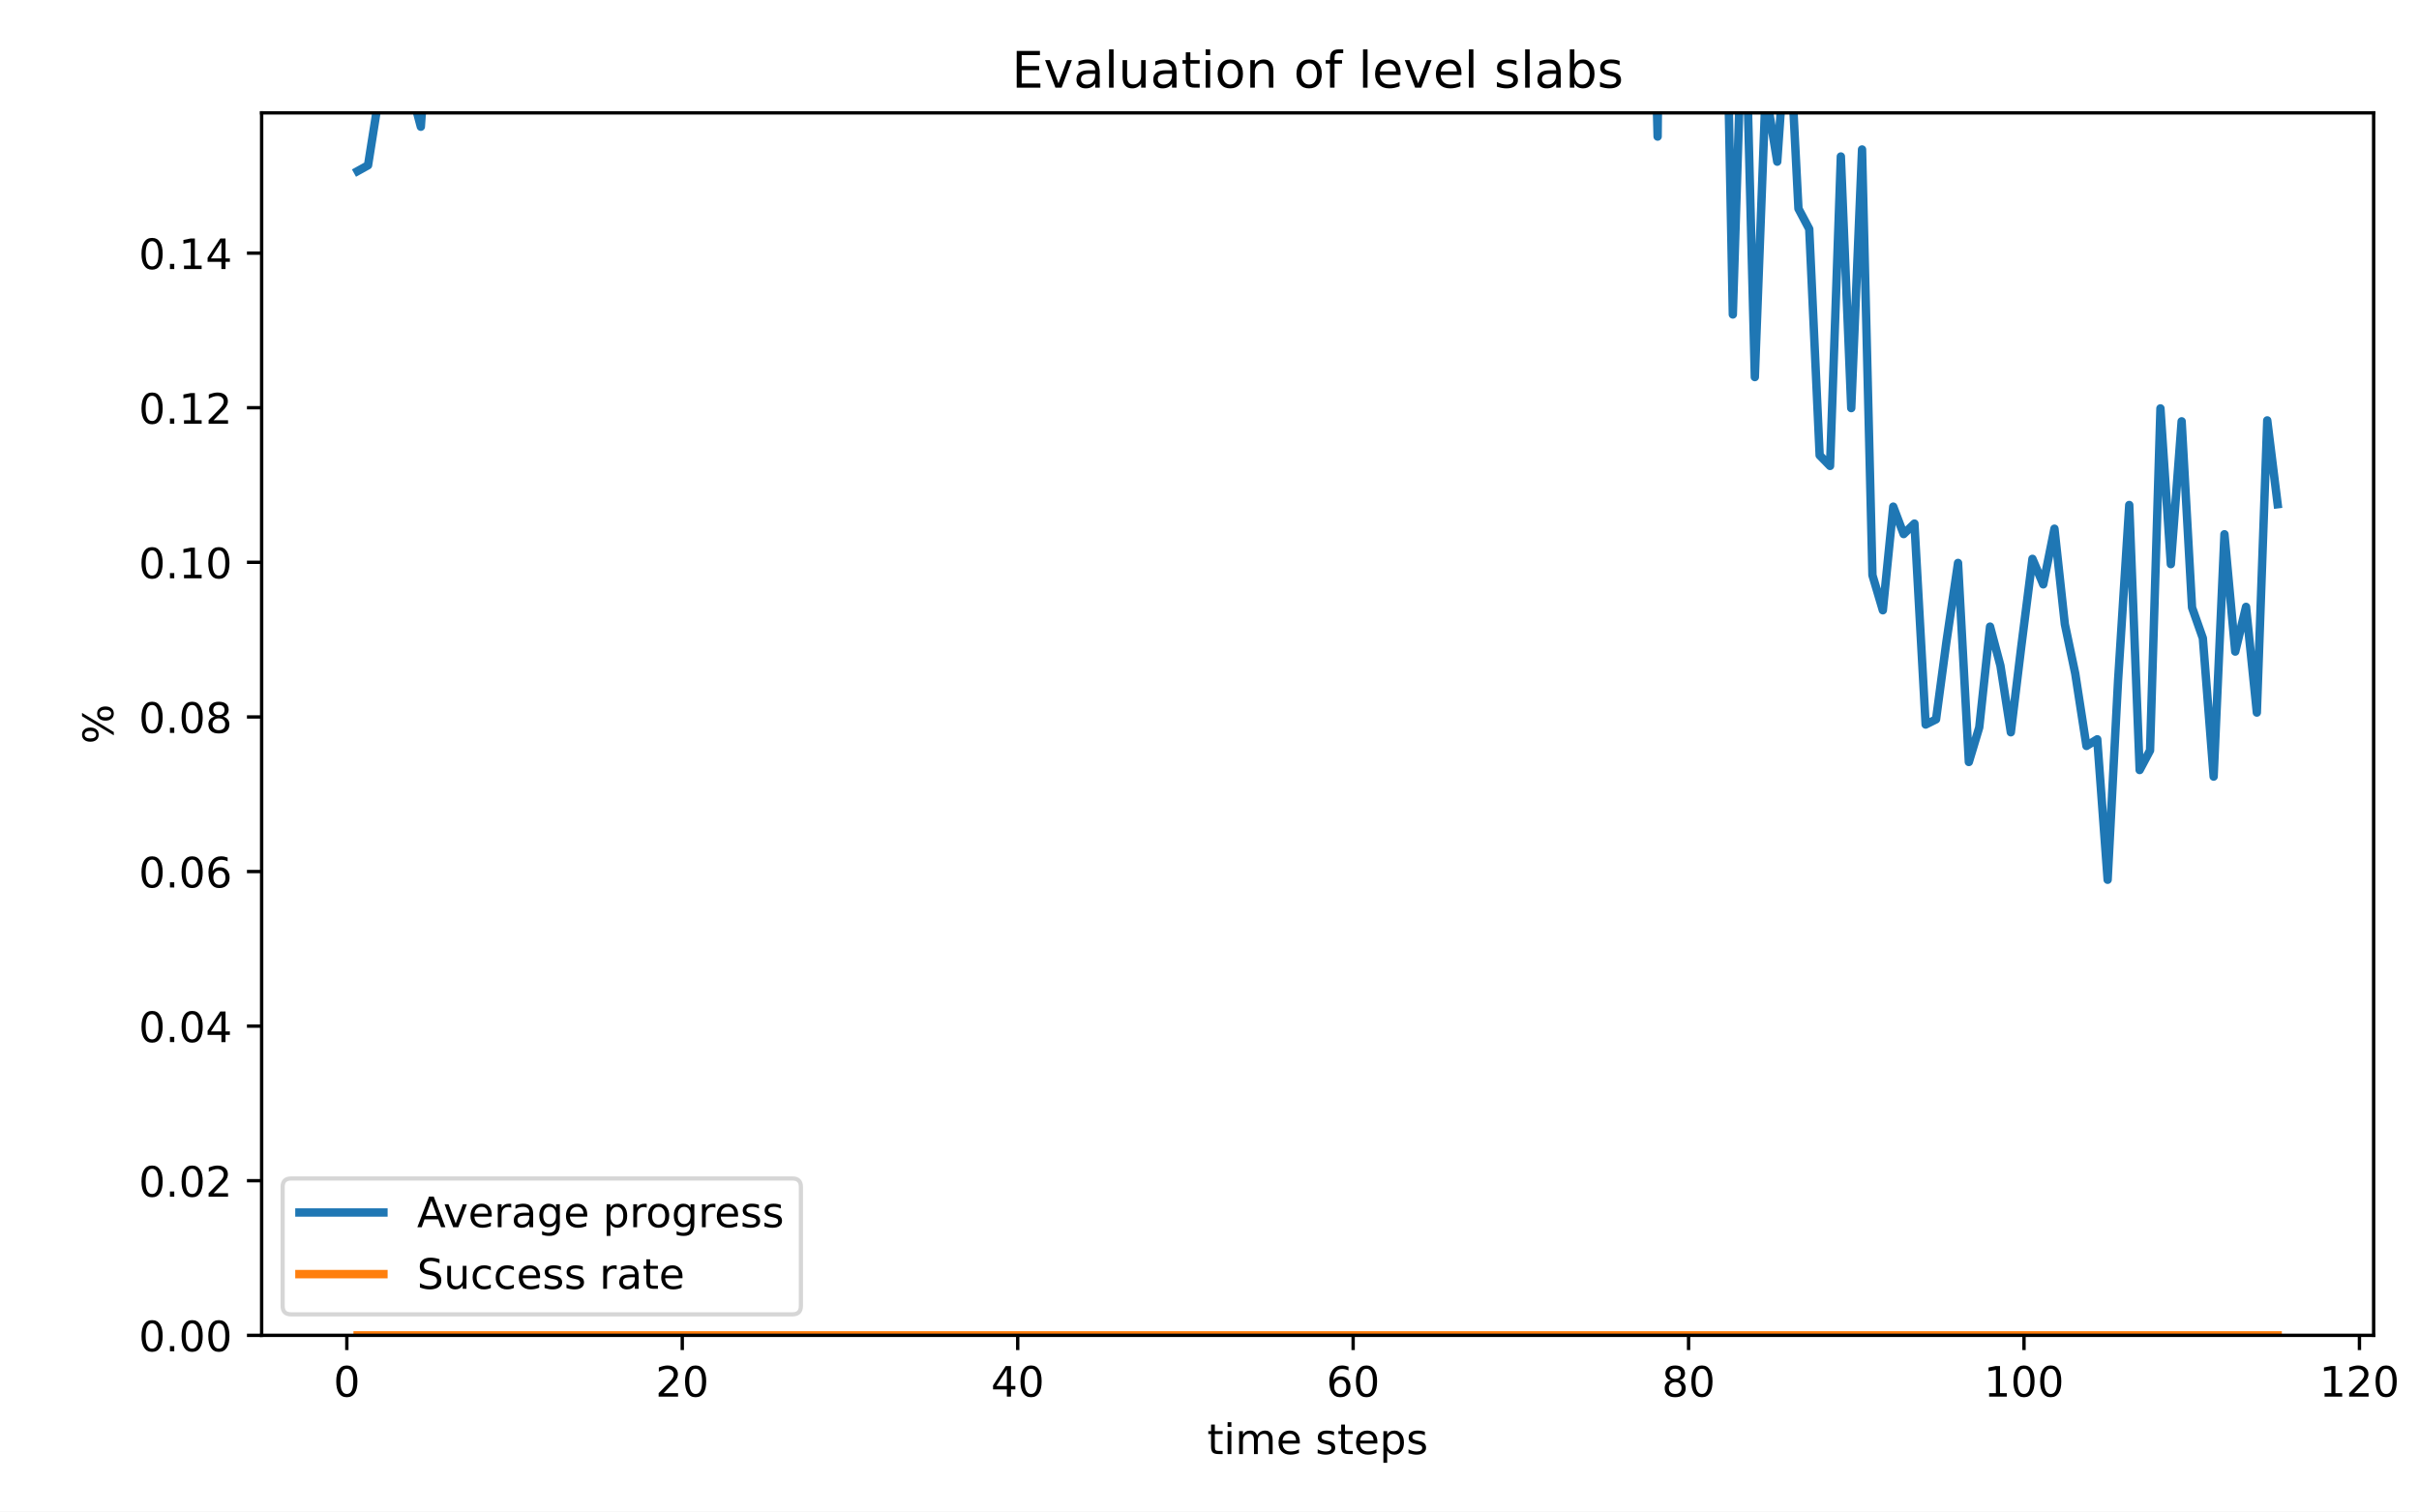
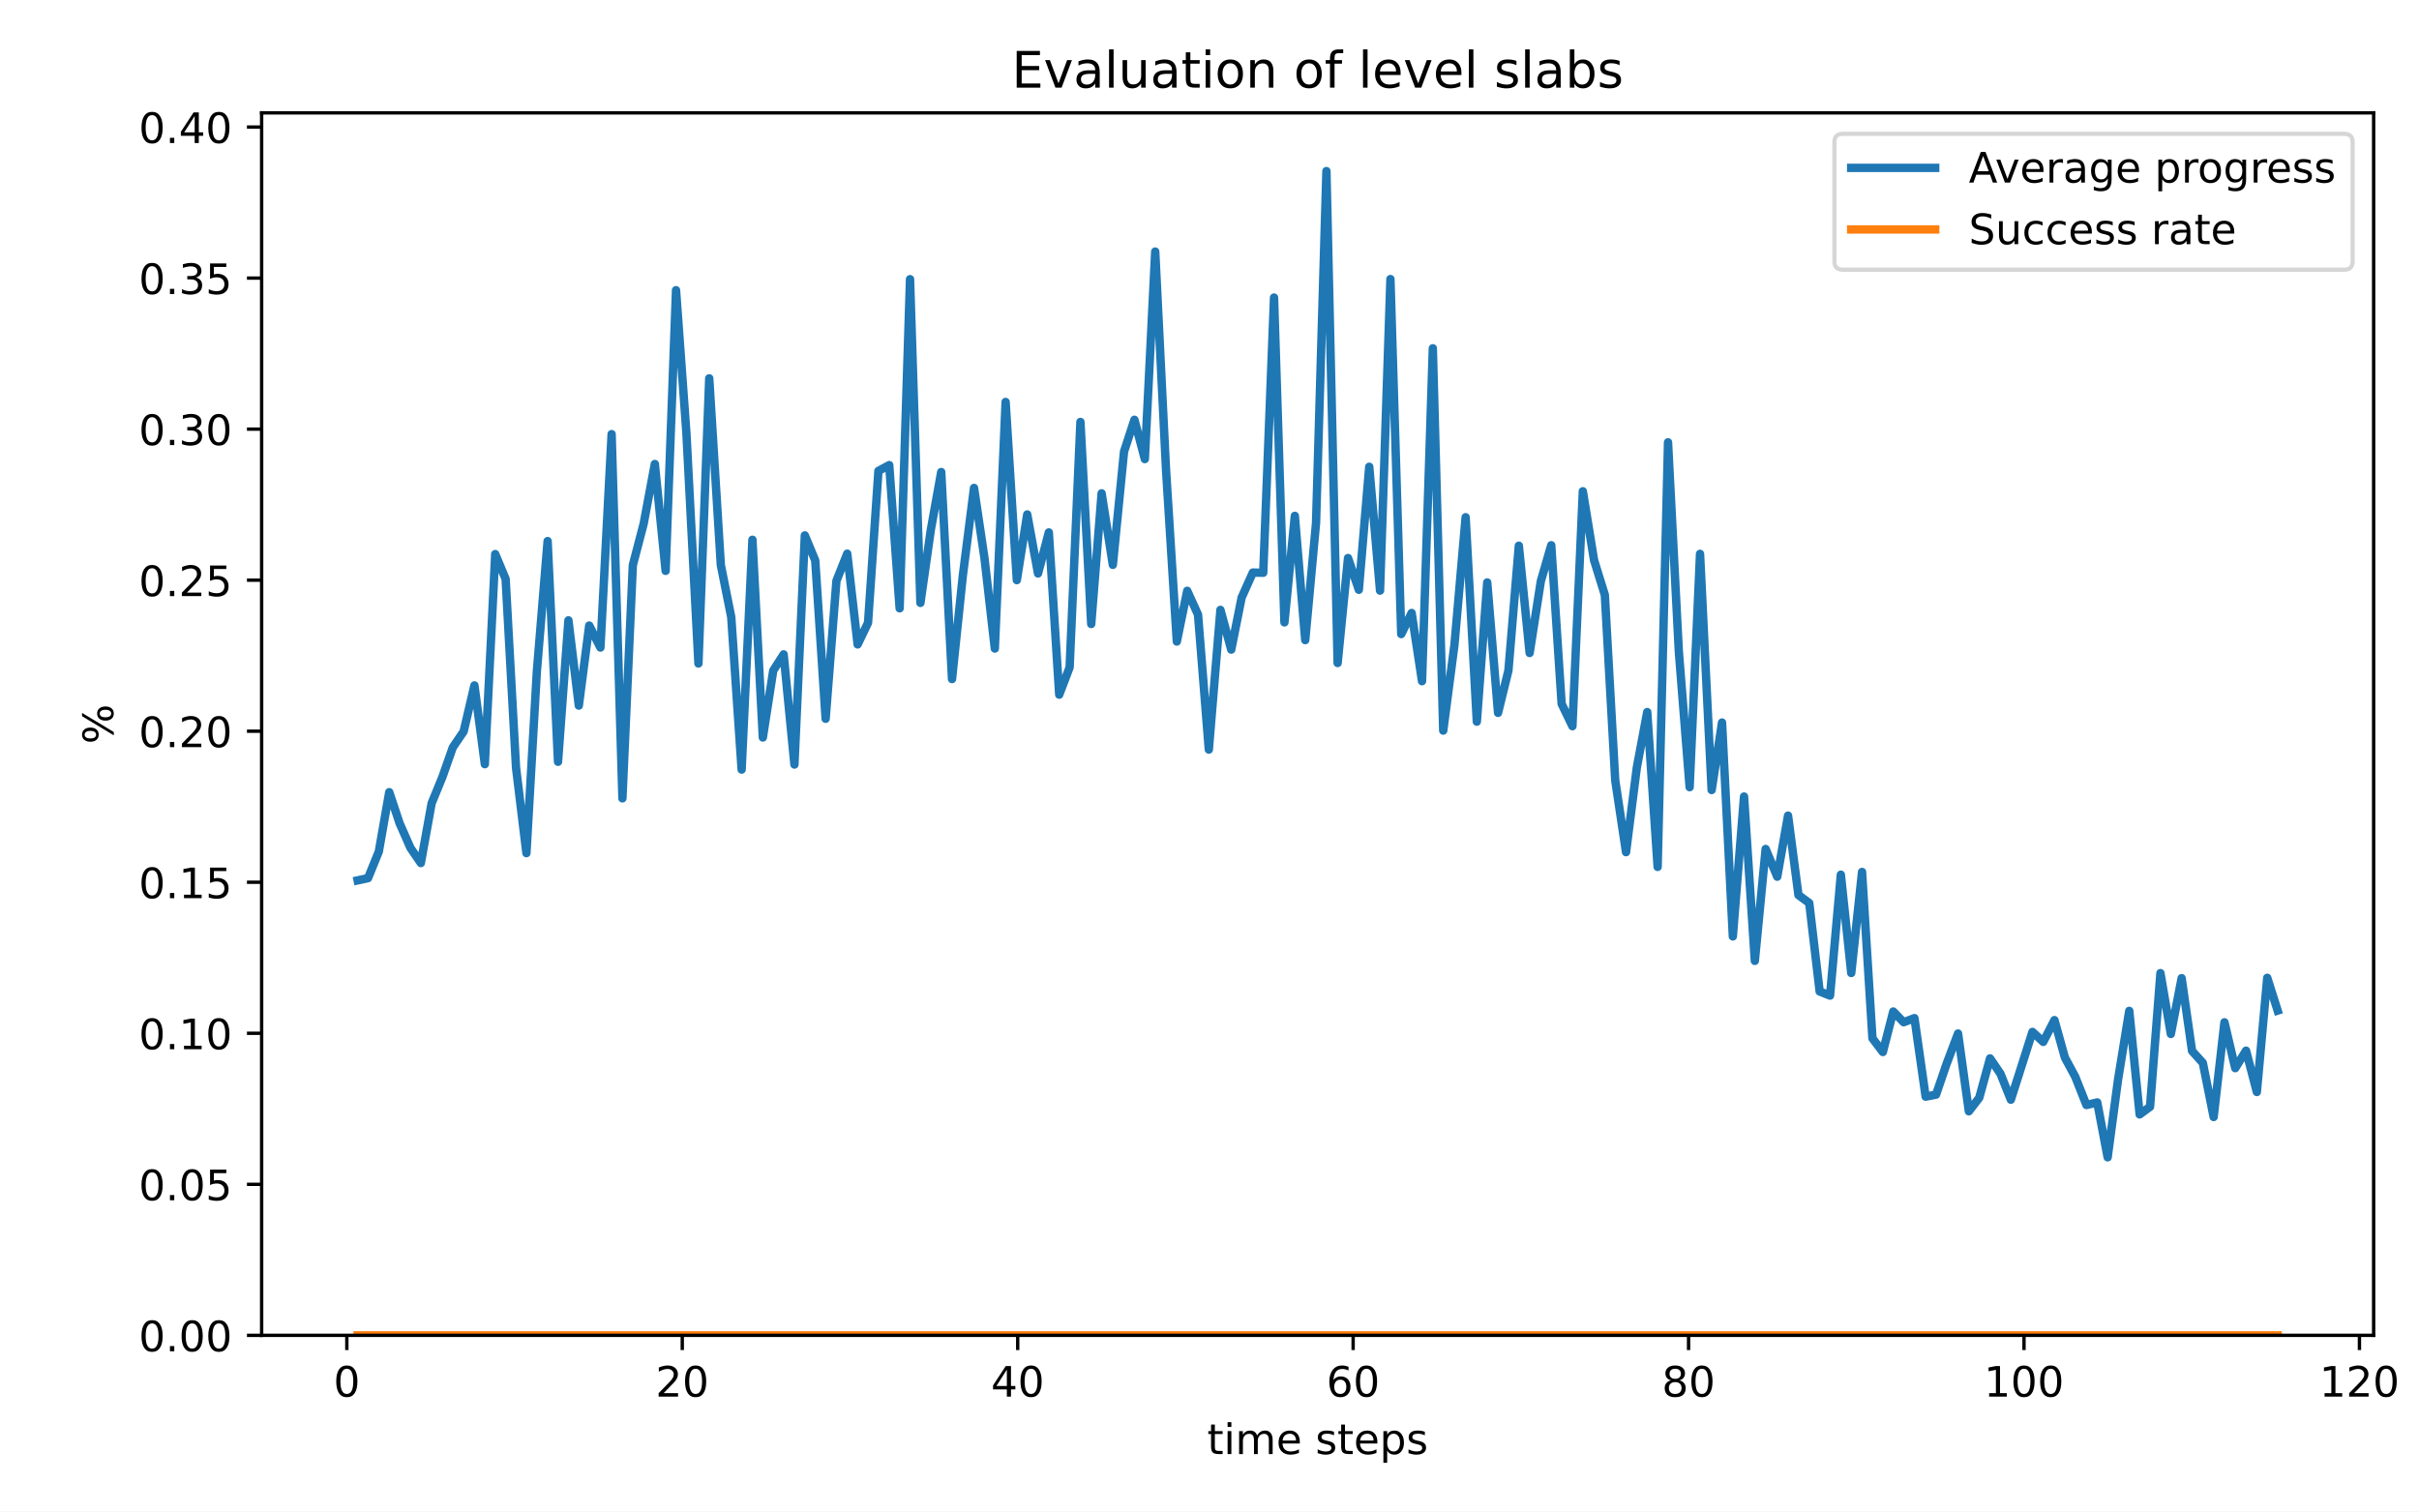
<svg xmlns="http://www.w3.org/2000/svg" xmlns:xlink="http://www.w3.org/1999/xlink" width="576pt" height="360pt" viewBox="0 0 576 360" version="1.1">
  <defs>
    <style type="text/css">*{stroke-linejoin: round; stroke-linecap: butt}</style>
  </defs>
  <g id="figure_1">
    <g id="patch_1">
      <path d="M 0 360  L 576 360  L 576 0  L 0 0  z " style="fill: #ffffff" />
    </g>
    <g id="axes_1">
      <g id="patch_2">
        <path d="M 62.3 318.04  L 565.2 318.04  L 565.2 26.88  L 62.3 26.88  z " style="fill: #ffffff" />
      </g>
      <g id="matplotlib.axis_1">
        <g id="xtick_1">
          <g id="line2d_1">
            <defs>
-               <path id="mab3fa73c4e" d="M 0 0  L 0 3.5  " style="stroke: #000000; stroke-width: 0.8" />
-             </defs>
-             <g>
-               <use xlink:href="#mab3fa73c4e" x="82.587" y="318.04" style="stroke: #000000; stroke-width: 0.8" />
+               <path id="m18a3715b9d" d="M 0 0  L 0 3.5  " style="stroke: #000000; stroke-width: 0.8" />
+             </defs>
+             <g>
+               <use xlink:href="#m18a3715b9d" x="82.587" y="318.04" style="stroke: #000000; stroke-width: 0.8" />
            </g>
          </g>
          <g id="text_1">
            <g transform="translate(79.40599 332.6384) scale(0.1 -0.1)">
              <defs>
                <path id="DejaVuSans-30" d="M 2034 4250  Q 1547 4250 1301 3770  Q 1056 3291 1056 2328  Q 1056 1369 1301 889  Q 1547 409 2034 409  Q 2525 409 2770 889  Q 3016 1369 3016 2328  Q 3016 3291 2770 3770  Q 2525 4250 2034 4250  z M 2034 4750  Q 2819 4750 3233 4129  Q 3647 3509 3647 2328  Q 3647 1150 3233 529  Q 2819 -91 2034 -91  Q 1250 -91 836 529  Q 422 1150 422 2328  Q 422 3509 836 4129  Q 1250 4750 2034 4750  z " transform="scale(0.015625)" />
              </defs>
              <use xlink:href="#DejaVuSans-30" />
            </g>
          </g>
        </g>
        <g id="xtick_2">
          <g id="line2d_2">
            <g>
-               <use xlink:href="#mab3fa73c4e" x="162.459" y="318.04" style="stroke: #000000; stroke-width: 0.8" />
+               <use xlink:href="#m18a3715b9d" x="162.459" y="318.04" style="stroke: #000000; stroke-width: 0.8" />
            </g>
          </g>
          <g id="text_2">
            <g transform="translate(156.0968 332.6384) scale(0.1 -0.1)">
              <defs>
                <path id="DejaVuSans-32" d="M 1228 531  L 3431 531  L 3431 0  L 469 0  L 469 531  Q 828 903 1448 1529  Q 2069 2156 2228 2338  Q 2531 2678 2651 2914  Q 2772 3150 2772 3378  Q 2772 3750 2511 3984  Q 2250 4219 1831 4219  Q 1534 4219 1204 4116  Q 875 4013 500 3803  L 500 4441  Q 881 4594 1212 4672  Q 1544 4750 1819 4750  Q 2544 4750 2975 4387  Q 3406 4025 3406 3419  Q 3406 3131 3298 2873  Q 3191 2616 2906 2266  Q 2828 2175 2409 1742  Q 1991 1309 1228 531  z " transform="scale(0.015625)" />
              </defs>
              <use xlink:href="#DejaVuSans-32" />
              <use xlink:href="#DejaVuSans-30" transform="translate(63.62305 0)" />
            </g>
          </g>
        </g>
        <g id="xtick_3">
          <g id="line2d_3">
            <g>
-               <use xlink:href="#mab3fa73c4e" x="242.331" y="318.04" style="stroke: #000000; stroke-width: 0.8" />
+               <use xlink:href="#m18a3715b9d" x="242.331" y="318.04" style="stroke: #000000; stroke-width: 0.8" />
            </g>
          </g>
          <g id="text_3">
            <g transform="translate(235.9688 332.6384) scale(0.1 -0.1)">
              <defs>
                <path id="DejaVuSans-34" d="M 2419 4116  L 825 1625  L 2419 1625  L 2419 4116  z M 2253 4666  L 3047 4666  L 3047 1625  L 3713 1625  L 3713 1100  L 3047 1100  L 3047 0  L 2419 0  L 2419 1100  L 313 1100  L 313 1709  L 2253 4666  z " transform="scale(0.015625)" />
              </defs>
              <use xlink:href="#DejaVuSans-34" />
              <use xlink:href="#DejaVuSans-30" transform="translate(63.62305 0)" />
            </g>
          </g>
        </g>
        <g id="xtick_4">
          <g id="line2d_4">
            <g>
-               <use xlink:href="#mab3fa73c4e" x="322.203" y="318.04" style="stroke: #000000; stroke-width: 0.8" />
+               <use xlink:href="#m18a3715b9d" x="322.203" y="318.04" style="stroke: #000000; stroke-width: 0.8" />
            </g>
          </g>
          <g id="text_4">
            <g transform="translate(315.8409 332.6384) scale(0.1 -0.1)">
              <defs>
                <path id="DejaVuSans-36" d="M 2113 2584  Q 1688 2584 1439 2293  Q 1191 2003 1191 1497  Q 1191 994 1439 701  Q 1688 409 2113 409  Q 2538 409 2786 701  Q 3034 994 3034 1497  Q 3034 2003 2786 2293  Q 2538 2584 2113 2584  z M 3366 4563  L 3366 3988  Q 3128 4100 2886 4159  Q 2644 4219 2406 4219  Q 1781 4219 1451 3797  Q 1122 3375 1075 2522  Q 1259 2794 1537 2939  Q 1816 3084 2150 3084  Q 2853 3084 3261 2657  Q 3669 2231 3669 1497  Q 3669 778 3244 343  Q 2819 -91 2113 -91  Q 1303 -91 875 529  Q 447 1150 447 2328  Q 447 3434 972 4092  Q 1497 4750 2381 4750  Q 2619 4750 2861 4703  Q 3103 4656 3366 4563  z " transform="scale(0.015625)" />
              </defs>
              <use xlink:href="#DejaVuSans-36" />
              <use xlink:href="#DejaVuSans-30" transform="translate(63.62305 0)" />
            </g>
          </g>
        </g>
        <g id="xtick_5">
          <g id="line2d_5">
            <g>
-               <use xlink:href="#mab3fa73c4e" x="402.075" y="318.04" style="stroke: #000000; stroke-width: 0.8" />
+               <use xlink:href="#m18a3715b9d" x="402.075" y="318.04" style="stroke: #000000; stroke-width: 0.8" />
            </g>
          </g>
          <g id="text_5">
            <g transform="translate(395.7129 332.6384) scale(0.1 -0.1)">
              <defs>
                <path id="DejaVuSans-38" d="M 2034 2216  Q 1584 2216 1326 1975  Q 1069 1734 1069 1313  Q 1069 891 1326 650  Q 1584 409 2034 409  Q 2484 409 2743 651  Q 3003 894 3003 1313  Q 3003 1734 2745 1975  Q 2488 2216 2034 2216  z M 1403 2484  Q 997 2584 770 2862  Q 544 3141 544 3541  Q 544 4100 942 4425  Q 1341 4750 2034 4750  Q 2731 4750 3128 4425  Q 3525 4100 3525 3541  Q 3525 3141 3298 2862  Q 3072 2584 2669 2484  Q 3125 2378 3379 2068  Q 3634 1759 3634 1313  Q 3634 634 3220 271  Q 2806 -91 2034 -91  Q 1263 -91 848 271  Q 434 634 434 1313  Q 434 1759 690 2068  Q 947 2378 1403 2484  z M 1172 3481  Q 1172 3119 1398 2916  Q 1625 2713 2034 2713  Q 2441 2713 2670 2916  Q 2900 3119 2900 3481  Q 2900 3844 2670 4047  Q 2441 4250 2034 4250  Q 1625 4250 1398 4047  Q 1172 3844 1172 3481  z " transform="scale(0.015625)" />
              </defs>
              <use xlink:href="#DejaVuSans-38" />
              <use xlink:href="#DejaVuSans-30" transform="translate(63.62305 0)" />
            </g>
          </g>
        </g>
        <g id="xtick_6">
          <g id="line2d_6">
            <g>
-               <use xlink:href="#mab3fa73c4e" x="481.947" y="318.04" style="stroke: #000000; stroke-width: 0.8" />
+               <use xlink:href="#m18a3715b9d" x="481.947" y="318.04" style="stroke: #000000; stroke-width: 0.8" />
            </g>
          </g>
          <g id="text_6">
            <g transform="translate(472.4037 332.6384) scale(0.1 -0.1)">
              <defs>
                <path id="DejaVuSans-31" d="M 794 531  L 1825 531  L 1825 4091  L 703 3866  L 703 4441  L 1819 4666  L 2450 4666  L 2450 531  L 3481 531  L 3481 0  L 794 0  L 794 531  z " transform="scale(0.015625)" />
              </defs>
              <use xlink:href="#DejaVuSans-31" />
              <use xlink:href="#DejaVuSans-30" transform="translate(63.62305 0)" />
              <use xlink:href="#DejaVuSans-30" transform="translate(127.2461 0)" />
            </g>
          </g>
        </g>
        <g id="xtick_7">
          <g id="line2d_7">
            <g>
-               <use xlink:href="#mab3fa73c4e" x="561.819" y="318.04" style="stroke: #000000; stroke-width: 0.8" />
+               <use xlink:href="#m18a3715b9d" x="561.819" y="318.04" style="stroke: #000000; stroke-width: 0.8" />
            </g>
          </g>
          <g id="text_7">
            <g transform="translate(552.2757 332.6384) scale(0.1 -0.1)">
              <use xlink:href="#DejaVuSans-31" />
              <use xlink:href="#DejaVuSans-32" transform="translate(63.62305 0)" />
              <use xlink:href="#DejaVuSans-30" transform="translate(127.2461 0)" />
            </g>
          </g>
        </g>
        <g id="text_8">
          <g transform="translate(287.4445 346.3166) scale(0.1 -0.1)">
            <defs>
              <path id="DejaVuSans-74" d="M 1172 4494  L 1172 3500  L 2356 3500  L 2356 3053  L 1172 3053  L 1172 1153  Q 1172 725 1289 603  Q 1406 481 1766 481  L 2356 481  L 2356 0  L 1766 0  Q 1100 0 847 248  Q 594 497 594 1153  L 594 3053  L 172 3053  L 172 3500  L 594 3500  L 594 4494  L 1172 4494  z " transform="scale(0.015625)" />
              <path id="DejaVuSans-69" d="M 603 3500  L 1178 3500  L 1178 0  L 603 0  L 603 3500  z M 603 4863  L 1178 4863  L 1178 4134  L 603 4134  L 603 4863  z " transform="scale(0.015625)" />
              <path id="DejaVuSans-6d" d="M 3328 2828  Q 3544 3216 3844 3400  Q 4144 3584 4550 3584  Q 5097 3584 5394 3201  Q 5691 2819 5691 2113  L 5691 0  L 5113 0  L 5113 2094  Q 5113 2597 4934 2840  Q 4756 3084 4391 3084  Q 3944 3084 3684 2787  Q 3425 2491 3425 1978  L 3425 0  L 2847 0  L 2847 2094  Q 2847 2600 2669 2842  Q 2491 3084 2119 3084  Q 1678 3084 1418 2786  Q 1159 2488 1159 1978  L 1159 0  L 581 0  L 581 3500  L 1159 3500  L 1159 2956  Q 1356 3278 1631 3431  Q 1906 3584 2284 3584  Q 2666 3584 2933 3390  Q 3200 3197 3328 2828  z " transform="scale(0.015625)" />
              <path id="DejaVuSans-65" d="M 3597 1894  L 3597 1613  L 953 1613  Q 991 1019 1311 708  Q 1631 397 2203 397  Q 2534 397 2845 478  Q 3156 559 3463 722  L 3463 178  Q 3153 47 2828 -22  Q 2503 -91 2169 -91  Q 1331 -91 842 396  Q 353 884 353 1716  Q 353 2575 817 3079  Q 1281 3584 2069 3584  Q 2775 3584 3186 3129  Q 3597 2675 3597 1894  z M 3022 2063  Q 3016 2534 2758 2815  Q 2500 3097 2075 3097  Q 1594 3097 1305 2825  Q 1016 2553 972 2059  L 3022 2063  z " transform="scale(0.015625)" />
              <path id="DejaVuSans-20" transform="scale(0.015625)" />
              <path id="DejaVuSans-73" d="M 2834 3397  L 2834 2853  Q 2591 2978 2328 3040  Q 2066 3103 1784 3103  Q 1356 3103 1142 2972  Q 928 2841 928 2578  Q 928 2378 1081 2264  Q 1234 2150 1697 2047  L 1894 2003  Q 2506 1872 2764 1633  Q 3022 1394 3022 966  Q 3022 478 2636 193  Q 2250 -91 1575 -91  Q 1294 -91 989 -36  Q 684 19 347 128  L 347 722  Q 666 556 975 473  Q 1284 391 1588 391  Q 1994 391 2212 530  Q 2431 669 2431 922  Q 2431 1156 2273 1281  Q 2116 1406 1581 1522  L 1381 1569  Q 847 1681 609 1914  Q 372 2147 372 2553  Q 372 3047 722 3315  Q 1072 3584 1716 3584  Q 2034 3584 2315 3537  Q 2597 3491 2834 3397  z " transform="scale(0.015625)" />
              <path id="DejaVuSans-70" d="M 1159 525  L 1159 -1331  L 581 -1331  L 581 3500  L 1159 3500  L 1159 2969  Q 1341 3281 1617 3432  Q 1894 3584 2278 3584  Q 2916 3584 3314 3078  Q 3713 2572 3713 1747  Q 3713 922 3314 415  Q 2916 -91 2278 -91  Q 1894 -91 1617 61  Q 1341 213 1159 525  z M 3116 1747  Q 3116 2381 2855 2742  Q 2594 3103 2138 3103  Q 1681 3103 1420 2742  Q 1159 2381 1159 1747  Q 1159 1113 1420 752  Q 1681 391 2138 391  Q 2594 391 2855 752  Q 3116 1113 3116 1747  z " transform="scale(0.015625)" />
            </defs>
            <use xlink:href="#DejaVuSans-74" />
            <use xlink:href="#DejaVuSans-69" transform="translate(39.20898 0)" />
            <use xlink:href="#DejaVuSans-6d" transform="translate(66.99219 0)" />
            <use xlink:href="#DejaVuSans-65" transform="translate(164.4043 0)" />
            <use xlink:href="#DejaVuSans-20" transform="translate(225.9277 0)" />
            <use xlink:href="#DejaVuSans-73" transform="translate(257.7148 0)" />
            <use xlink:href="#DejaVuSans-74" transform="translate(309.8145 0)" />
            <use xlink:href="#DejaVuSans-65" transform="translate(349.0234 0)" />
            <use xlink:href="#DejaVuSans-70" transform="translate(410.5469 0)" />
            <use xlink:href="#DejaVuSans-73" transform="translate(474.0234 0)" />
          </g>
        </g>
      </g>
      <g id="matplotlib.axis_2">
        <g id="ytick_1">
          <g id="line2d_8">
            <defs>
-               <path id="m7a949283a1" d="M 0 0  L -3.5 0  " style="stroke: #000000; stroke-width: 0.8" />
-             </defs>
-             <g>
-               <use xlink:href="#m7a949283a1" x="62.3" y="318.04" style="stroke: #000000; stroke-width: 0.8" />
+               <path id="m1ca2859abc" d="M 0 0  L -3.5 0  " style="stroke: #000000; stroke-width: 0.8" />
+             </defs>
+             <g>
+               <use xlink:href="#m1ca2859abc" x="62.3" y="318.04" style="stroke: #000000; stroke-width: 0.8" />
            </g>
          </g>
          <g id="text_9">
            <g transform="translate(33.03437 321.8392) scale(0.1 -0.1)">
              <defs>
                <path id="DejaVuSans-2e" d="M 684 794  L 1344 794  L 1344 0  L 684 0  L 684 794  z " transform="scale(0.015625)" />
              </defs>
              <use xlink:href="#DejaVuSans-30" />
              <use xlink:href="#DejaVuSans-2e" transform="translate(63.62305 0)" />
              <use xlink:href="#DejaVuSans-30" transform="translate(95.41016 0)" />
              <use xlink:href="#DejaVuSans-30" transform="translate(159.0332 0)" />
            </g>
          </g>
        </g>
        <g id="ytick_2">
          <g id="line2d_9">
            <g>
-               <use xlink:href="#m7a949283a1" x="62.3" y="281.218" style="stroke: #000000; stroke-width: 0.8" />
+               <use xlink:href="#m1ca2859abc" x="62.3" y="282.068" style="stroke: #000000; stroke-width: 0.8" />
            </g>
          </g>
          <g id="text_10">
-             <g transform="translate(33.03437 285.0174) scale(0.1 -0.1)">
+             <g transform="translate(33.03437 285.8671) scale(0.1 -0.1)">
+               <defs>
+                 <path id="DejaVuSans-35" d="M 691 4666  L 3169 4666  L 3169 4134  L 1269 4134  L 1269 2991  Q 1406 3038 1543 3061  Q 1681 3084 1819 3084  Q 2600 3084 3056 2656  Q 3513 2228 3513 1497  Q 3513 744 3044 326  Q 2575 -91 1722 -91  Q 1428 -91 1123 -41  Q 819 9 494 109  L 494 744  Q 775 591 1075 516  Q 1375 441 1709 441  Q 2250 441 2565 725  Q 2881 1009 2881 1497  Q 2881 1984 2565 2268  Q 2250 2553 1709 2553  Q 1456 2553 1204 2497  Q 953 2441 691 2322  L 691 4666  z " transform="scale(0.015625)" />
+               </defs>
              <use xlink:href="#DejaVuSans-30" />
              <use xlink:href="#DejaVuSans-2e" transform="translate(63.62305 0)" />
              <use xlink:href="#DejaVuSans-30" transform="translate(95.41016 0)" />
-               <use xlink:href="#DejaVuSans-32" transform="translate(159.0332 0)" />
+               <use xlink:href="#DejaVuSans-35" transform="translate(159.0332 0)" />
            </g>
          </g>
        </g>
        <g id="ytick_3">
          <g id="line2d_10">
            <g>
-               <use xlink:href="#m7a949283a1" x="62.3" y="244.396" style="stroke: #000000; stroke-width: 0.8" />
+               <use xlink:href="#m1ca2859abc" x="62.3" y="246.096" style="stroke: #000000; stroke-width: 0.8" />
            </g>
          </g>
          <g id="text_11">
-             <g transform="translate(33.03437 248.1956) scale(0.1 -0.1)">
-               <use xlink:href="#DejaVuSans-30" />
-               <use xlink:href="#DejaVuSans-2e" transform="translate(63.62305 0)" />
-               <use xlink:href="#DejaVuSans-30" transform="translate(95.41016 0)" />
-               <use xlink:href="#DejaVuSans-34" transform="translate(159.0332 0)" />
+             <g transform="translate(33.03437 249.895) scale(0.1 -0.1)">
+               <use xlink:href="#DejaVuSans-30" />
+               <use xlink:href="#DejaVuSans-2e" transform="translate(63.62305 0)" />
+               <use xlink:href="#DejaVuSans-31" transform="translate(95.41016 0)" />
+               <use xlink:href="#DejaVuSans-30" transform="translate(159.0332 0)" />
            </g>
          </g>
        </g>
        <g id="ytick_4">
          <g id="line2d_11">
            <g>
-               <use xlink:href="#m7a949283a1" x="62.3" y="207.575" style="stroke: #000000; stroke-width: 0.8" />
+               <use xlink:href="#m1ca2859abc" x="62.3" y="210.124" style="stroke: #000000; stroke-width: 0.8" />
            </g>
          </g>
          <g id="text_12">
-             <g transform="translate(33.03437 211.3738) scale(0.1 -0.1)">
-               <use xlink:href="#DejaVuSans-30" />
-               <use xlink:href="#DejaVuSans-2e" transform="translate(63.62305 0)" />
-               <use xlink:href="#DejaVuSans-30" transform="translate(95.41016 0)" />
-               <use xlink:href="#DejaVuSans-36" transform="translate(159.0332 0)" />
+             <g transform="translate(33.03437 213.9229) scale(0.1 -0.1)">
+               <use xlink:href="#DejaVuSans-30" />
+               <use xlink:href="#DejaVuSans-2e" transform="translate(63.62305 0)" />
+               <use xlink:href="#DejaVuSans-31" transform="translate(95.41016 0)" />
+               <use xlink:href="#DejaVuSans-35" transform="translate(159.0332 0)" />
            </g>
          </g>
        </g>
        <g id="ytick_5">
          <g id="line2d_12">
            <g>
-               <use xlink:href="#m7a949283a1" x="62.3" y="170.753" style="stroke: #000000; stroke-width: 0.8" />
+               <use xlink:href="#m1ca2859abc" x="62.3" y="174.152" style="stroke: #000000; stroke-width: 0.8" />
            </g>
          </g>
          <g id="text_13">
-             <g transform="translate(33.03437 174.552) scale(0.1 -0.1)">
-               <use xlink:href="#DejaVuSans-30" />
-               <use xlink:href="#DejaVuSans-2e" transform="translate(63.62305 0)" />
-               <use xlink:href="#DejaVuSans-30" transform="translate(95.41016 0)" />
-               <use xlink:href="#DejaVuSans-38" transform="translate(159.0332 0)" />
+             <g transform="translate(33.03437 177.9508) scale(0.1 -0.1)">
+               <use xlink:href="#DejaVuSans-30" />
+               <use xlink:href="#DejaVuSans-2e" transform="translate(63.62305 0)" />
+               <use xlink:href="#DejaVuSans-32" transform="translate(95.41016 0)" />
+               <use xlink:href="#DejaVuSans-30" transform="translate(159.0332 0)" />
            </g>
          </g>
        </g>
        <g id="ytick_6">
          <g id="line2d_13">
            <g>
-               <use xlink:href="#m7a949283a1" x="62.3" y="133.931" style="stroke: #000000; stroke-width: 0.8" />
+               <use xlink:href="#m1ca2859abc" x="62.3" y="138.18" style="stroke: #000000; stroke-width: 0.8" />
            </g>
          </g>
          <g id="text_14">
-             <g transform="translate(33.03437 137.7303) scale(0.1 -0.1)">
-               <use xlink:href="#DejaVuSans-30" />
-               <use xlink:href="#DejaVuSans-2e" transform="translate(63.62305 0)" />
-               <use xlink:href="#DejaVuSans-31" transform="translate(95.41016 0)" />
-               <use xlink:href="#DejaVuSans-30" transform="translate(159.0332 0)" />
+             <g transform="translate(33.03437 141.9788) scale(0.1 -0.1)">
+               <use xlink:href="#DejaVuSans-30" />
+               <use xlink:href="#DejaVuSans-2e" transform="translate(63.62305 0)" />
+               <use xlink:href="#DejaVuSans-32" transform="translate(95.41016 0)" />
+               <use xlink:href="#DejaVuSans-35" transform="translate(159.0332 0)" />
            </g>
          </g>
        </g>
        <g id="ytick_7">
          <g id="line2d_14">
            <g>
-               <use xlink:href="#m7a949283a1" x="62.3" y="97.109" style="stroke: #000000; stroke-width: 0.8" />
+               <use xlink:href="#m1ca2859abc" x="62.3" y="102.207" style="stroke: #000000; stroke-width: 0.8" />
            </g>
          </g>
          <g id="text_15">
-             <g transform="translate(33.03437 100.9085) scale(0.1 -0.1)">
-               <use xlink:href="#DejaVuSans-30" />
-               <use xlink:href="#DejaVuSans-2e" transform="translate(63.62305 0)" />
-               <use xlink:href="#DejaVuSans-31" transform="translate(95.41016 0)" />
-               <use xlink:href="#DejaVuSans-32" transform="translate(159.0332 0)" />
+             <g transform="translate(33.03437 106.0067) scale(0.1 -0.1)">
+               <defs>
+                 <path id="DejaVuSans-33" d="M 2597 2516  Q 3050 2419 3304 2112  Q 3559 1806 3559 1356  Q 3559 666 3084 287  Q 2609 -91 1734 -91  Q 1441 -91 1130 -33  Q 819 25 488 141  L 488 750  Q 750 597 1062 519  Q 1375 441 1716 441  Q 2309 441 2620 675  Q 2931 909 2931 1356  Q 2931 1769 2642 2001  Q 2353 2234 1838 2234  L 1294 2234  L 1294 2753  L 1863 2753  Q 2328 2753 2575 2939  Q 2822 3125 2822 3475  Q 2822 3834 2567 4026  Q 2313 4219 1838 4219  Q 1578 4219 1281 4162  Q 984 4106 628 3988  L 628 4550  Q 988 4650 1302 4700  Q 1616 4750 1894 4750  Q 2613 4750 3031 4423  Q 3450 4097 3450 3541  Q 3450 3153 3228 2886  Q 3006 2619 2597 2516  z " transform="scale(0.015625)" />
+               </defs>
+               <use xlink:href="#DejaVuSans-30" />
+               <use xlink:href="#DejaVuSans-2e" transform="translate(63.62305 0)" />
+               <use xlink:href="#DejaVuSans-33" transform="translate(95.41016 0)" />
+               <use xlink:href="#DejaVuSans-30" transform="translate(159.0332 0)" />
            </g>
          </g>
        </g>
        <g id="ytick_8">
          <g id="line2d_15">
            <g>
-               <use xlink:href="#m7a949283a1" x="62.3" y="60.287" style="stroke: #000000; stroke-width: 0.8" />
+               <use xlink:href="#m1ca2859abc" x="62.3" y="66.235" style="stroke: #000000; stroke-width: 0.8" />
            </g>
          </g>
          <g id="text_16">
-             <g transform="translate(33.03437 64.08666) scale(0.1 -0.1)">
-               <use xlink:href="#DejaVuSans-30" />
-               <use xlink:href="#DejaVuSans-2e" transform="translate(63.62305 0)" />
-               <use xlink:href="#DejaVuSans-31" transform="translate(95.41016 0)" />
-               <use xlink:href="#DejaVuSans-34" transform="translate(159.0332 0)" />
-             </g>
-           </g>
-         </g>
-         <g id="text_17">
+             <g transform="translate(33.03437 70.03457) scale(0.1 -0.1)">
+               <use xlink:href="#DejaVuSans-30" />
+               <use xlink:href="#DejaVuSans-2e" transform="translate(63.62305 0)" />
+               <use xlink:href="#DejaVuSans-33" transform="translate(95.41016 0)" />
+               <use xlink:href="#DejaVuSans-35" transform="translate(159.0332 0)" />
+             </g>
+           </g>
+         </g>
+         <g id="ytick_9">
+           <g id="line2d_16">
+             <g>
+               <use xlink:href="#m1ca2859abc" x="62.3" y="30.263" style="stroke: #000000; stroke-width: 0.8" />
+             </g>
+           </g>
+           <g id="text_17">
+             <g transform="translate(33.03437 34.06247) scale(0.1 -0.1)">
+               <use xlink:href="#DejaVuSans-30" />
+               <use xlink:href="#DejaVuSans-2e" transform="translate(63.62305 0)" />
+               <use xlink:href="#DejaVuSans-34" transform="translate(95.41016 0)" />
+               <use xlink:href="#DejaVuSans-30" transform="translate(159.0332 0)" />
+             </g>
+           </g>
+         </g>
+         <g id="text_18">
          <g transform="translate(26.95469 177.2108) rotate(-90) scale(0.1 -0.1)">
            <defs>
              <path id="DejaVuSans-25" d="M 4653 2053  Q 4381 2053 4226 1822  Q 4072 1591 4072 1178  Q 4072 772 4226 539  Q 4381 306 4653 306  Q 4919 306 5073 539  Q 5228 772 5228 1178  Q 5228 1588 5073 1820  Q 4919 2053 4653 2053  z M 4653 2450  Q 5147 2450 5437 2106  Q 5728 1763 5728 1178  Q 5728 594 5436 251  Q 5144 -91 4653 -91  Q 4153 -91 3862 251  Q 3572 594 3572 1178  Q 3572 1766 3864 2108  Q 4156 2450 4653 2450  z M 1428 4353  Q 1159 4353 1004 4120  Q 850 3888 850 3481  Q 850 3069 1003 2837  Q 1156 2606 1428 2606  Q 1700 2606 1854 2837  Q 2009 3069 2009 3481  Q 2009 3884 1853 4118  Q 1697 4353 1428 4353  z M 4250 4750  L 4750 4750  L 1831 -91  L 1331 -91  L 4250 4750  z M 1428 4750  Q 1922 4750 2215 4408  Q 2509 4066 2509 3481  Q 2509 2891 2217 2550  Q 1925 2209 1428 2209  Q 931 2209 642 2551  Q 353 2894 353 3481  Q 353 4063 643 4406  Q 934 4750 1428 4750  z " transform="scale(0.015625)" />
            </defs>
            <use xlink:href="#DejaVuSans-25" />
          </g>
        </g>
      </g>
-       <g id="line2d_16">
-         <path d="M 85.159 40.745  L 87.635 39.37  L 90.207 23.145  L 91.86 -1  M 94.248 -1  L 95.159 5.995  L 97.731 20.917  L 100.207 30.184  L 102.408 -1  M 124.155 -1  L 125.35 24.141  L 125.913 -1  M 385.739 -1  L 387.183 23.543  L 388.406 -1  M 393.828 -1  L 394.707 32.529  L 395.028 -1  M 411.117 -1  L 412.614 74.899  L 414.989 -1  M 415.522 -1  L 417.854 89.807  L 420.426 21.602  L 423.189 38.504  L 425.761 1.283  L 428.237 49.692  L 430.809 54.55  L 433.285 108.435  L 435.761 110.971  L 438.333 37.271  L 440.809 97.202  L 443.381 35.603  L 445.857 136.998  L 448.333 145.348  L 450.809 120.668  L 453.285 127.204  L 455.857 124.7  L 458.524 172.566  L 461 171.332  L 463.476 152.817  L 466.24 134.075  L 468.812 181.488  L 471.288 173.24  L 473.859 149.238  L 476.335 158.554  L 478.811 174.41  L 481.287 154.077  L 483.955 133.098  L 486.527 139.179  L 489.195 125.919  L 491.671 148.672  L 494.147 160.435  L 496.814 177.667  L 499.386 176.078  L 501.862 209.536  L 504.338 162.168  L 507.006 120.273  L 509.482 183.399  L 511.958 178.729  L 514.434 97.27  L 516.91 134.363  L 519.482 100.347  L 521.958 144.693  L 524.53 151.998  L 527.102 184.964  L 529.673 127.244  L 532.245 155.19  L 534.817 144.535  L 537.389 169.716  L 539.865 100.124  L 542.341 120.095  L 542.341 120.095  " clip-path="url(#pef967a91a9)" style="fill: none; stroke: #1f77b4; stroke-width: 2; stroke-linecap: square" />
-       </g>
      <g id="line2d_17">
-         <path d="M 85.159 318.04  L 542.341 318.04  L 542.341 318.04  " clip-path="url(#pef967a91a9)" style="fill: none; stroke: #ff7f0e; stroke-width: 2; stroke-linecap: square" />
+         <path d="M 85.159 209.681  L 87.635 209.144  L 90.207 202.804  L 92.683 188.672  L 95.159 196.102  L 97.731 201.933  L 100.207 205.555  L 102.779 191.315  L 105.35 185.039  L 107.826 177.99  L 110.398 174.22  L 112.97 163.246  L 115.446 182.005  L 117.922 131.967  L 120.398 137.897  L 122.874 182.836  L 125.35 203.193  L 127.826 160.005  L 130.398 128.87  L 132.874 181.434  L 135.35 147.749  L 137.826 168.056  L 140.302 148.989  L 142.97 154.232  L 145.637 103.392  L 148.209 190.148  L 150.685 134.611  L 153.257 124.764  L 155.925 110.512  L 158.497 135.962  L 160.973 69.116  L 163.449 103.226  L 166.308 158.025  L 168.88 90.106  L 171.643 134.603  L 174.119 146.969  L 176.595 183.289  L 179.167 128.556  L 181.643 175.652  L 184.119 159.706  L 186.595 155.851  L 189.167 182.092  L 191.643 127.52  L 194.119 133.48  L 196.595 171.189  L 199.167 138.334  L 201.739 131.868  L 204.215 153.487  L 206.691 148.332  L 209.167 112.16  L 211.739 110.776  L 214.215 144.885  L 216.691 66.491  L 219.167 143.588  L 221.643 126.175  L 224.119 112.426  L 226.691 161.729  L 229.262 137.096  L 231.93 116.211  L 234.406 132.841  L 236.882 154.464  L 239.454 95.736  L 242.122 138.173  L 244.598 122.525  L 247.169 136.587  L 249.741 126.809  L 252.217 165.447  L 254.693 158.943  L 257.265 100.494  L 259.837 148.618  L 262.313 117.497  L 264.981 134.528  L 267.648 107.549  L 270.124 99.98  L 272.6 109.342  L 275.076 59.916  L 277.648 111.862  L 280.22 152.795  L 282.696 140.713  L 285.268 146.386  L 287.84 178.531  L 290.603 145.257  L 293.175 154.715  L 295.651 142.323  L 298.319 136.37  L 300.795 136.416  L 303.367 70.873  L 305.843 148.235  L 308.319 122.863  L 310.795 152.457  L 313.367 124.586  L 315.843 40.745  L 318.51 157.911  L 320.986 132.909  L 323.558 140.466  L 326.034 111.172  L 328.606 140.666  L 331.082 66.467  L 333.654 151.019  L 336.13 145.998  L 338.606 162.238  L 341.178 82.955  L 343.654 174.006  L 346.321 153.624  L 348.989 123.19  L 351.657 171.88  L 354.133 138.721  L 356.705 169.781  L 359.181 159.684  L 361.657 129.972  L 364.228 155.526  L 366.896 138.416  L 369.372 129.861  L 371.848 167.63  L 374.42 172.96  L 376.896 117.004  L 379.564 133.401  L 382.136 141.709  L 384.612 185.887  L 387.183 202.96  L 389.755 182.788  L 392.231 169.593  L 394.707 206.471  L 397.183 105.347  L 399.755 155.159  L 402.327 187.483  L 404.803 131.915  L 407.567 188.159  L 410.043 172.094  L 412.614 223.028  L 415.282 189.714  L 417.854 228.854  L 420.426 202.201  L 423.189 208.806  L 425.761 194.261  L 428.237 213.178  L 430.809 215.076  L 433.285 236.133  L 435.761 237.124  L 438.333 208.324  L 440.809 231.743  L 443.381 207.672  L 445.857 247.294  L 448.333 250.557  L 450.809 240.913  L 453.285 243.467  L 455.857 242.489  L 458.524 261.193  L 461 260.711  L 463.476 253.476  L 466.24 246.152  L 468.812 264.679  L 471.288 261.457  L 473.859 252.077  L 476.335 255.718  L 478.811 261.914  L 483.955 245.77  L 486.527 248.146  L 489.195 242.965  L 491.671 251.856  L 494.147 256.453  L 496.814 263.187  L 499.386 262.566  L 501.862 275.64  L 504.338 257.13  L 507.006 240.759  L 509.482 265.426  L 511.958 263.602  L 514.434 231.77  L 516.91 246.264  L 519.482 232.972  L 521.958 250.301  L 524.53 253.156  L 527.102 266.038  L 529.673 243.483  L 532.245 254.403  L 534.817 250.239  L 537.389 260.079  L 539.865 232.885  L 542.341 240.689  L 542.341 240.689  " clip-path="url(#p9f317662ee)" style="fill: none; stroke: #1f77b4; stroke-width: 2; stroke-linecap: square" />
+       </g>
+       <g id="line2d_18">
+         <path d="M 85.159 318.04  L 542.341 318.04  L 542.341 318.04  " clip-path="url(#p9f317662ee)" style="fill: none; stroke: #ff7f0e; stroke-width: 2; stroke-linecap: square" />
      </g>
      <g id="patch_3">
        <path d="M 62.3 318.04  L 62.3 26.88  " style="fill: none; stroke: #000000; stroke-width: 0.8; stroke-linejoin: miter; stroke-linecap: square" />
      </g>
      <g id="patch_4">
        <path d="M 565.2 318.04  L 565.2 26.88  " style="fill: none; stroke: #000000; stroke-width: 0.8; stroke-linejoin: miter; stroke-linecap: square" />
      </g>
      <g id="patch_5">
        <path d="M 62.3 318.04  L 565.2 318.04  " style="fill: none; stroke: #000000; stroke-width: 0.8; stroke-linejoin: miter; stroke-linecap: square" />
      </g>
      <g id="patch_6">
        <path d="M 62.3 26.88  L 565.2 26.88  " style="fill: none; stroke: #000000; stroke-width: 0.8; stroke-linejoin: miter; stroke-linecap: square" />
      </g>
-       <g id="text_18">
+       <g id="text_19">
        <g transform="translate(240.9147 20.88) scale(0.12 -0.12)">
          <defs>
            <path id="DejaVuSans-45" d="M 628 4666  L 3578 4666  L 3578 4134  L 1259 4134  L 1259 2753  L 3481 2753  L 3481 2222  L 1259 2222  L 1259 531  L 3634 531  L 3634 0  L 628 0  L 628 4666  z " transform="scale(0.015625)" />
            <path id="DejaVuSans-76" d="M 191 3500  L 800 3500  L 1894 563  L 2988 3500  L 3597 3500  L 2284 0  L 1503 0  L 191 3500  z " transform="scale(0.015625)" />
            <path id="DejaVuSans-61" d="M 2194 1759  Q 1497 1759 1228 1600  Q 959 1441 959 1056  Q 959 750 1161 570  Q 1363 391 1709 391  Q 2188 391 2477 730  Q 2766 1069 2766 1631  L 2766 1759  L 2194 1759  z M 3341 1997  L 3341 0  L 2766 0  L 2766 531  Q 2569 213 2275 61  Q 1981 -91 1556 -91  Q 1019 -91 701 211  Q 384 513 384 1019  Q 384 1609 779 1909  Q 1175 2209 1959 2209  L 2766 2209  L 2766 2266  Q 2766 2663 2505 2880  Q 2244 3097 1772 3097  Q 1472 3097 1187 3025  Q 903 2953 641 2809  L 641 3341  Q 956 3463 1253 3523  Q 1550 3584 1831 3584  Q 2591 3584 2966 3190  Q 3341 2797 3341 1997  z " transform="scale(0.015625)" />
            <path id="DejaVuSans-6c" d="M 603 4863  L 1178 4863  L 1178 0  L 603 0  L 603 4863  z " transform="scale(0.015625)" />
            <path id="DejaVuSans-75" d="M 544 1381  L 544 3500  L 1119 3500  L 1119 1403  Q 1119 906 1312 657  Q 1506 409 1894 409  Q 2359 409 2629 706  Q 2900 1003 2900 1516  L 2900 3500  L 3475 3500  L 3475 0  L 2900 0  L 2900 538  Q 2691 219 2414 64  Q 2138 -91 1772 -91  Q 1169 -91 856 284  Q 544 659 544 1381  z M 1991 3584  L 1991 3584  z " transform="scale(0.015625)" />
            <path id="DejaVuSans-6f" d="M 1959 3097  Q 1497 3097 1228 2736  Q 959 2375 959 1747  Q 959 1119 1226 758  Q 1494 397 1959 397  Q 2419 397 2687 759  Q 2956 1122 2956 1747  Q 2956 2369 2687 2733  Q 2419 3097 1959 3097  z M 1959 3584  Q 2709 3584 3137 3096  Q 3566 2609 3566 1747  Q 3566 888 3137 398  Q 2709 -91 1959 -91  Q 1206 -91 779 398  Q 353 888 353 1747  Q 353 2609 779 3096  Q 1206 3584 1959 3584  z " transform="scale(0.015625)" />
            <path id="DejaVuSans-6e" d="M 3513 2113  L 3513 0  L 2938 0  L 2938 2094  Q 2938 2591 2744 2837  Q 2550 3084 2163 3084  Q 1697 3084 1428 2787  Q 1159 2491 1159 1978  L 1159 0  L 581 0  L 581 3500  L 1159 3500  L 1159 2956  Q 1366 3272 1645 3428  Q 1925 3584 2291 3584  Q 2894 3584 3203 3211  Q 3513 2838 3513 2113  z " transform="scale(0.015625)" />
            <path id="DejaVuSans-66" d="M 2375 4863  L 2375 4384  L 1825 4384  Q 1516 4384 1395 4259  Q 1275 4134 1275 3809  L 1275 3500  L 2222 3500  L 2222 3053  L 1275 3053  L 1275 0  L 697 0  L 697 3053  L 147 3053  L 147 3500  L 697 3500  L 697 3744  Q 697 4328 969 4595  Q 1241 4863 1831 4863  L 2375 4863  z " transform="scale(0.015625)" />
            <path id="DejaVuSans-62" d="M 3116 1747  Q 3116 2381 2855 2742  Q 2594 3103 2138 3103  Q 1681 3103 1420 2742  Q 1159 2381 1159 1747  Q 1159 1113 1420 752  Q 1681 391 2138 391  Q 2594 391 2855 752  Q 3116 1113 3116 1747  z M 1159 2969  Q 1341 3281 1617 3432  Q 1894 3584 2278 3584  Q 2916 3584 3314 3078  Q 3713 2572 3713 1747  Q 3713 922 3314 415  Q 2916 -91 2278 -91  Q 1894 -91 1617 61  Q 1341 213 1159 525  L 1159 0  L 581 0  L 581 4863  L 1159 4863  L 1159 2969  z " transform="scale(0.015625)" />
          </defs>
          <use xlink:href="#DejaVuSans-45" />
          <use xlink:href="#DejaVuSans-76" transform="translate(63.18359 0)" />
          <use xlink:href="#DejaVuSans-61" transform="translate(122.3633 0)" />
          <use xlink:href="#DejaVuSans-6c" transform="translate(183.6426 0)" />
          <use xlink:href="#DejaVuSans-75" transform="translate(211.4258 0)" />
          <use xlink:href="#DejaVuSans-61" transform="translate(274.8047 0)" />
          <use xlink:href="#DejaVuSans-74" transform="translate(336.084 0)" />
          <use xlink:href="#DejaVuSans-69" transform="translate(375.293 0)" />
          <use xlink:href="#DejaVuSans-6f" transform="translate(403.0762 0)" />
          <use xlink:href="#DejaVuSans-6e" transform="translate(464.2578 0)" />
          <use xlink:href="#DejaVuSans-20" transform="translate(527.6367 0)" />
          <use xlink:href="#DejaVuSans-6f" transform="translate(559.4238 0)" />
          <use xlink:href="#DejaVuSans-66" transform="translate(620.6055 0)" />
          <use xlink:href="#DejaVuSans-20" transform="translate(655.8105 0)" />
          <use xlink:href="#DejaVuSans-6c" transform="translate(687.5977 0)" />
          <use xlink:href="#DejaVuSans-65" transform="translate(715.3809 0)" />
          <use xlink:href="#DejaVuSans-76" transform="translate(776.9043 0)" />
          <use xlink:href="#DejaVuSans-65" transform="translate(836.084 0)" />
          <use xlink:href="#DejaVuSans-6c" transform="translate(897.6074 0)" />
          <use xlink:href="#DejaVuSans-20" transform="translate(925.3906 0)" />
          <use xlink:href="#DejaVuSans-73" transform="translate(957.1777 0)" />
          <use xlink:href="#DejaVuSans-6c" transform="translate(1009.277 0)" />
          <use xlink:href="#DejaVuSans-61" transform="translate(1037.061 0)" />
          <use xlink:href="#DejaVuSans-62" transform="translate(1098.34 0)" />
          <use xlink:href="#DejaVuSans-73" transform="translate(1161.816 0)" />
        </g>
      </g>
      <g id="legend_1">
        <g id="patch_7">
-           <path d="M 69.3 313.04  L 188.703 313.04  Q 190.703 313.04 190.703 311.04  L 190.703 282.684  Q 190.703 280.684 188.703 280.684  L 69.3 280.684  Q 67.3 280.684 67.3 282.684  L 67.3 311.04  Q 67.3 313.04 69.3 313.04  z " style="fill: #ffffff; opacity: 0.8; stroke: #cccccc; stroke-linejoin: miter" />
-         </g>
-         <g id="line2d_18">
-           <path d="M 71.3 288.782  L 81.3 288.782  L 91.3 288.782  " style="fill: none; stroke: #1f77b4; stroke-width: 2; stroke-linecap: square" />
-         </g>
-         <g id="text_19">
-           <g transform="translate(99.3 292.2822) scale(0.1 -0.1)">
+           <path d="M 438.797 64.236  L 558.2 64.236  Q 560.2 64.236 560.2 62.236  L 560.2 33.88  Q 560.2 31.88 558.2 31.88  L 438.797 31.88  Q 436.797 31.88 436.797 33.88  L 436.797 62.236  Q 436.797 64.236 438.797 64.236  z " style="fill: #ffffff; opacity: 0.8; stroke: #cccccc; stroke-linejoin: miter" />
+         </g>
+         <g id="line2d_19">
+           <path d="M 440.797 39.978  L 450.797 39.978  L 460.797 39.978  " style="fill: none; stroke: #1f77b4; stroke-width: 2; stroke-linecap: square" />
+         </g>
+         <g id="text_20">
+           <g transform="translate(468.7969 43.47844) scale(0.1 -0.1)">
            <defs>
              <path id="DejaVuSans-41" d="M 2188 4044  L 1331 1722  L 3047 1722  L 2188 4044  z M 1831 4666  L 2547 4666  L 4325 0  L 3669 0  L 3244 1197  L 1141 1197  L 716 0  L 50 0  L 1831 4666  z " transform="scale(0.015625)" />
              <path id="DejaVuSans-72" d="M 2631 2963  Q 2534 3019 2420 3045  Q 2306 3072 2169 3072  Q 1681 3072 1420 2755  Q 1159 2438 1159 1844  L 1159 0  L 581 0  L 581 3500  L 1159 3500  L 1159 2956  Q 1341 3275 1631 3429  Q 1922 3584 2338 3584  Q 2397 3584 2469 3576  Q 2541 3569 2628 3553  L 2631 2963  z " transform="scale(0.015625)" />
              <path id="DejaVuSans-67" d="M 2906 1791  Q 2906 2416 2648 2759  Q 2391 3103 1925 3103  Q 1463 3103 1205 2759  Q 947 2416 947 1791  Q 947 1169 1205 825  Q 1463 481 1925 481  Q 2391 481 2648 825  Q 2906 1169 2906 1791  z M 3481 434  Q 3481 -459 3084 -895  Q 2688 -1331 1869 -1331  Q 1566 -1331 1297 -1286  Q 1028 -1241 775 -1147  L 775 -588  Q 1028 -725 1275 -790  Q 1522 -856 1778 -856  Q 2344 -856 2625 -561  Q 2906 -266 2906 331  L 2906 616  Q 2728 306 2450 153  Q 2172 0 1784 0  Q 1141 0 747 490  Q 353 981 353 1791  Q 353 2603 747 3093  Q 1141 3584 1784 3584  Q 2172 3584 2450 3431  Q 2728 3278 2906 2969  L 2906 3500  L 3481 3500  L 3481 434  z " transform="scale(0.015625)" />
            </defs>
            <use xlink:href="#DejaVuSans-41" />
            <use xlink:href="#DejaVuSans-76" transform="translate(62.5332 0)" />
            <use xlink:href="#DejaVuSans-65" transform="translate(121.7129 0)" />
            <use xlink:href="#DejaVuSans-72" transform="translate(183.2363 0)" />
            <use xlink:href="#DejaVuSans-61" transform="translate(224.3496 0)" />
            <use xlink:href="#DejaVuSans-67" transform="translate(285.6289 0)" />
            <use xlink:href="#DejaVuSans-65" transform="translate(349.1055 0)" />
            <use xlink:href="#DejaVuSans-20" transform="translate(410.6289 0)" />
            <use xlink:href="#DejaVuSans-70" transform="translate(442.416 0)" />
            <use xlink:href="#DejaVuSans-72" transform="translate(505.8926 0)" />
            <use xlink:href="#DejaVuSans-6f" transform="translate(544.7559 0)" />
            <use xlink:href="#DejaVuSans-67" transform="translate(605.9375 0)" />
            <use xlink:href="#DejaVuSans-72" transform="translate(669.4141 0)" />
            <use xlink:href="#DejaVuSans-65" transform="translate(708.2773 0)" />
            <use xlink:href="#DejaVuSans-73" transform="translate(769.8008 0)" />
            <use xlink:href="#DejaVuSans-73" transform="translate(821.9004 0)" />
          </g>
        </g>
-         <g id="line2d_19">
-           <path d="M 71.3 303.46  L 81.3 303.46  L 91.3 303.46  " style="fill: none; stroke: #ff7f0e; stroke-width: 2; stroke-linecap: square" />
-         </g>
-         <g id="text_20">
-           <g transform="translate(99.3 306.9603) scale(0.1 -0.1)">
+         <g id="line2d_20">
+           <path d="M 440.797 54.657  L 450.797 54.657  L 460.797 54.657  " style="fill: none; stroke: #ff7f0e; stroke-width: 2; stroke-linecap: square" />
+         </g>
+         <g id="text_21">
+           <g transform="translate(468.7969 58.15656) scale(0.1 -0.1)">
            <defs>
              <path id="DejaVuSans-53" d="M 3425 4513  L 3425 3897  Q 3066 4069 2747 4153  Q 2428 4238 2131 4238  Q 1616 4238 1336 4038  Q 1056 3838 1056 3469  Q 1056 3159 1242 3001  Q 1428 2844 1947 2747  L 2328 2669  Q 3034 2534 3370 2195  Q 3706 1856 3706 1288  Q 3706 609 3251 259  Q 2797 -91 1919 -91  Q 1588 -91 1214 -16  Q 841 59 441 206  L 441 856  Q 825 641 1194 531  Q 1563 422 1919 422  Q 2459 422 2753 634  Q 3047 847 3047 1241  Q 3047 1584 2836 1778  Q 2625 1972 2144 2069  L 1759 2144  Q 1053 2284 737 2584  Q 422 2884 422 3419  Q 422 4038 858 4394  Q 1294 4750 2059 4750  Q 2388 4750 2728 4690  Q 3069 4631 3425 4513  z " transform="scale(0.015625)" />
              <path id="DejaVuSans-63" d="M 3122 3366  L 3122 2828  Q 2878 2963 2633 3030  Q 2388 3097 2138 3097  Q 1578 3097 1268 2742  Q 959 2388 959 1747  Q 959 1106 1268 751  Q 1578 397 2138 397  Q 2388 397 2633 464  Q 2878 531 3122 666  L 3122 134  Q 2881 22 2623 -34  Q 2366 -91 2075 -91  Q 1284 -91 818 406  Q 353 903 353 1747  Q 353 2603 823 3093  Q 1294 3584 2113 3584  Q 2378 3584 2631 3529  Q 2884 3475 3122 3366  z " transform="scale(0.015625)" />
            </defs>
            <use xlink:href="#DejaVuSans-53" />
            <use xlink:href="#DejaVuSans-75" transform="translate(63.47656 0)" />
            <use xlink:href="#DejaVuSans-63" transform="translate(126.8555 0)" />
            <use xlink:href="#DejaVuSans-63" transform="translate(181.8359 0)" />
            <use xlink:href="#DejaVuSans-65" transform="translate(236.8164 0)" />
            <use xlink:href="#DejaVuSans-73" transform="translate(298.3398 0)" />
            <use xlink:href="#DejaVuSans-73" transform="translate(350.4395 0)" />
            <use xlink:href="#DejaVuSans-20" transform="translate(402.5391 0)" />
            <use xlink:href="#DejaVuSans-72" transform="translate(434.3262 0)" />
            <use xlink:href="#DejaVuSans-61" transform="translate(475.4395 0)" />
            <use xlink:href="#DejaVuSans-74" transform="translate(536.7188 0)" />
            <use xlink:href="#DejaVuSans-65" transform="translate(575.9277 0)" />
          </g>
        </g>
      </g>
    </g>
  </g>
  <defs>
-     <clipPath id="pef967a91a9">
+     <clipPath id="p9f317662ee">
      <rect x="62.3" y="26.88" width="502.9" height="291.16" />
    </clipPath>
  </defs>
</svg>
